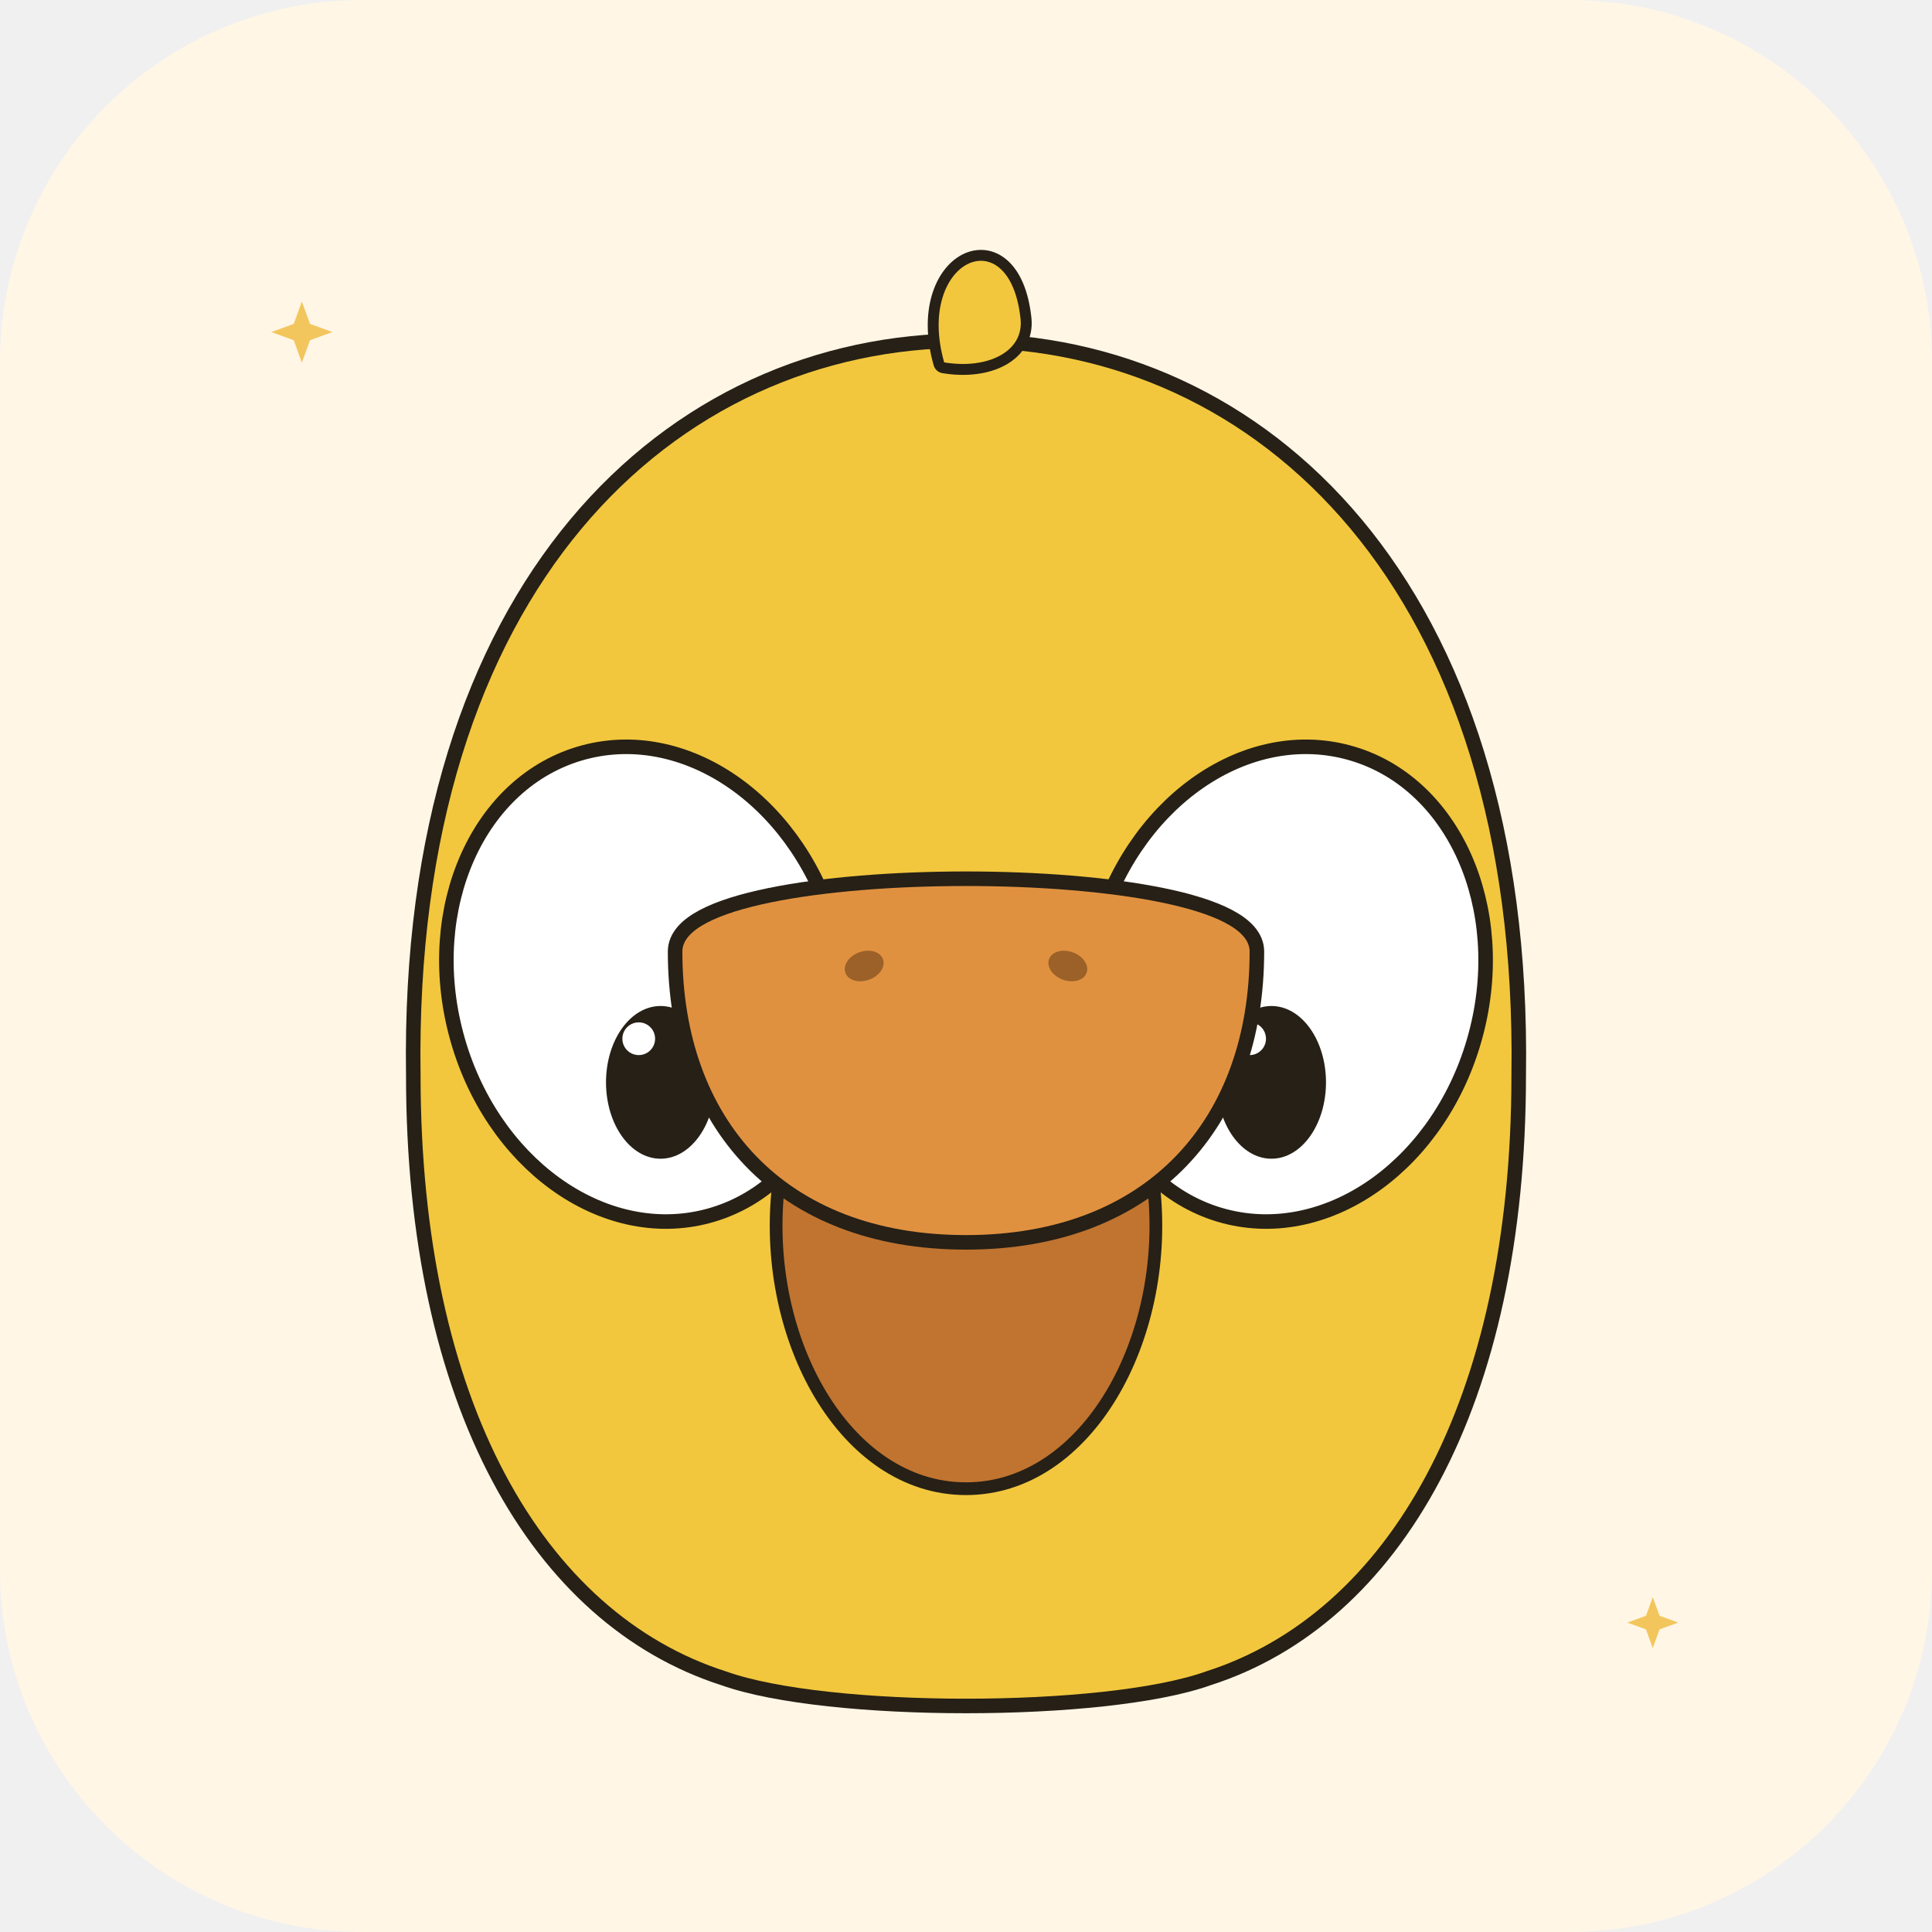
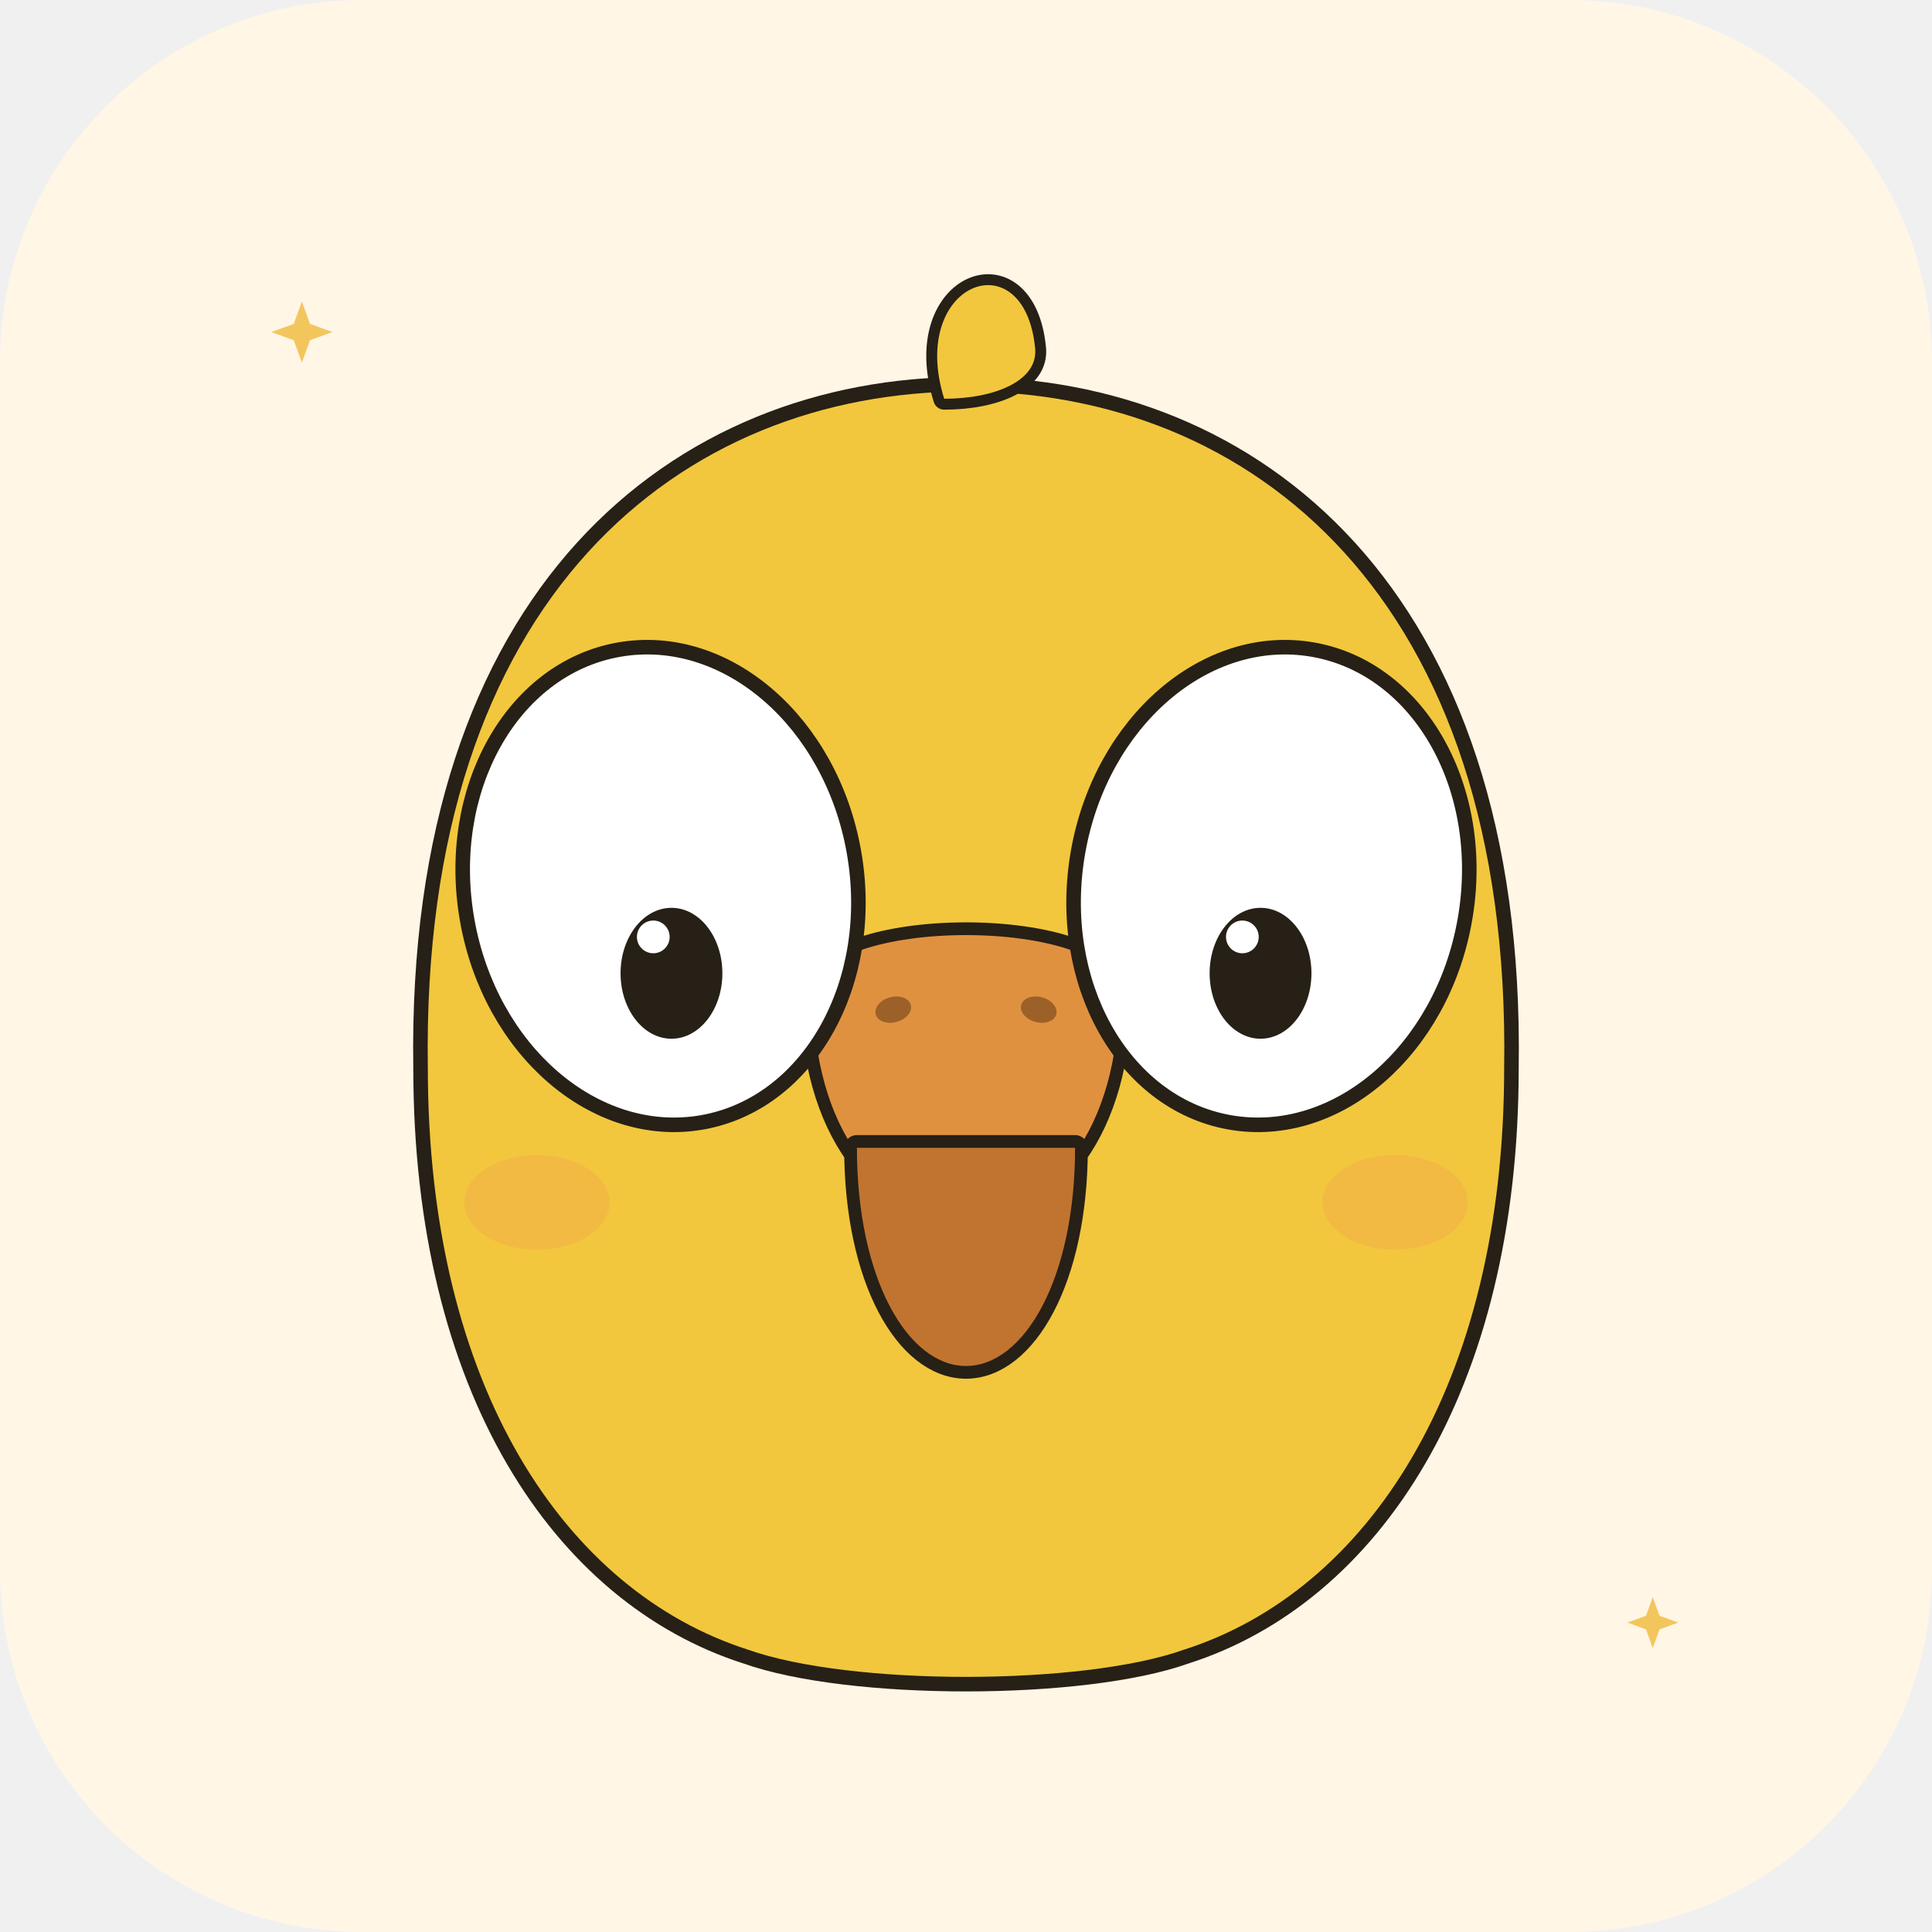
<svg xmlns="http://www.w3.org/2000/svg" viewBox="0 0 512 512" role="img" aria-label="呆呆鸟 DodoBird 图标">
  <rect width="512" height="512" rx="96" fill="#FFF6E6" />
  <g fill="#F2C14E" opacity="0.9">
    <path transform="translate(80,88) scale(0.9)" d="M0,-9 L2.4,-2.4 9,0 2.4,2.4 0,9 -2.4,2.4 -9,0 -2.4,-2.4 Z" />
    <path transform="translate(438,430) scale(0.75)" d="M0,-9 L2.4,-2.4 9,0 2.4,2.4 0,9 -2.4,2.4 -9,0 -2.4,-2.4 Z" />
  </g>
  <svg x="44" y="44" width="424" height="424" viewBox="36 0 440 440">
-     <path d="M 190 414 C 140 398 106 340 106 250 C 104 116 176 50 256 50 C 336 50 408 116 406 250 C 406 340 372 398 322 414 C 294 424 218 424 190 414 Z" fill="#F2C73D" stroke="#262016" stroke-width="8" stroke-linejoin="round" paint-order="stroke fill" />
-     <path d="M 250 54 C 242 26 268 14 271 42 C 272 51 262 56 250 54 Z" fill="#F2C73D" stroke="#262016" stroke-width="6" stroke-linejoin="round" paint-order="stroke fill" />
+     <path d="M 196 408 C 146 392 108 336 108 248 C 106 118 178 62 256 62 C 334 62 406 118 404 248 C 404 336 366 392 316 408 C 288 418 224 418 196 408 Z" fill="#F2C73D" stroke="#262016" stroke-width="8" stroke-linejoin="round" paint-order="stroke fill" />
+     <path d="M 250 64 C 240 32 272 20 275 50 C 276 59 264 64 250 64 Z" fill="#F2C73D" stroke="#262016" stroke-width="6" stroke-linejoin="round" paint-order="stroke fill" />
+     <ellipse cx="138" cy="285" rx="20" ry="13" fill="#F2A04E" opacity="0.35" />
+     <ellipse cx="374" cy="285" rx="20" ry="13" fill="#F2A04E" opacity="0.35" />
+     <g stroke="#262016" stroke-width="7" stroke-linejoin="round" paint-order="stroke fill">
+       <path d="M 214 228 C 214 206 298 206 298 228 C 298 264 280 288 256 288 C 232 288 214 264 214 228 Z" fill="#E09140" />
+       <path d="M 226 270 C 226 306 240 330 256 330 C 272 330 286 306 286 270 Z" fill="#C07430" />
+     </g>
+     <ellipse cx="236" cy="232" rx="5" ry="3.5" fill="#8A5522" opacity="0.8" transform="rotate(-15 236 232)" />
+     <ellipse cx="276" cy="232" rx="5" ry="3.5" fill="#8A5522" opacity="0.8" transform="rotate(15 276 232)" />
    <g fill="#FFFFFF" stroke="#262016" stroke-width="8" stroke-linejoin="round" paint-order="stroke fill">
-       <ellipse cx="168" cy="225" rx="52" ry="64" transform="rotate(-15 168 225)" />
-       <ellipse cx="344" cy="225" rx="52" ry="64" transform="rotate(15 344 225)" />
+       <ellipse cx="172" cy="198" rx="52" ry="64" transform="rotate(-10 172 198)" />
+       <ellipse cx="340" cy="198" rx="52" ry="64" transform="rotate(10 340 198)" />
    </g>
-     <ellipse cx="172" cy="252" rx="15" ry="21" fill="#262016" />
-     <ellipse cx="340" cy="252" rx="15" ry="21" fill="#262016" />
-     <circle cx="166" cy="240" r="4.5" fill="#FFFFFF" />
-     <circle cx="334" cy="240" r="4.5" fill="#FFFFFF" />
-     <path d="M 206 282 C 202 322 224 362 256 362 C 288 362 310 322 306 282 Z" fill="#C07430" stroke="#262016" stroke-width="7" stroke-linejoin="round" paint-order="stroke fill" />
-     <path d="M 178 216 C 178 192 334 192 334 216 C 334 262 306 294 256 294 C 206 294 178 262 178 216 Z" fill="#E09140" stroke="#262016" stroke-width="8" stroke-linejoin="round" paint-order="stroke fill" />
-     <ellipse cx="228" cy="220" rx="5.5" ry="4" fill="#8A5522" opacity="0.8" transform="rotate(-20 228 220)" />
-     <ellipse cx="284" cy="220" rx="5.5" ry="4" fill="#8A5522" opacity="0.8" transform="rotate(20 284 220)" />
+     <ellipse cx="175" cy="222" rx="14" ry="18" fill="#262016" />
+     <ellipse cx="337" cy="222" rx="14" ry="18" fill="#262016" />
+     <circle cx="170" cy="212" r="4.5" fill="#FFFFFF" />
+     <circle cx="332" cy="212" r="4.5" fill="#FFFFFF" />
  </svg>
</svg>
